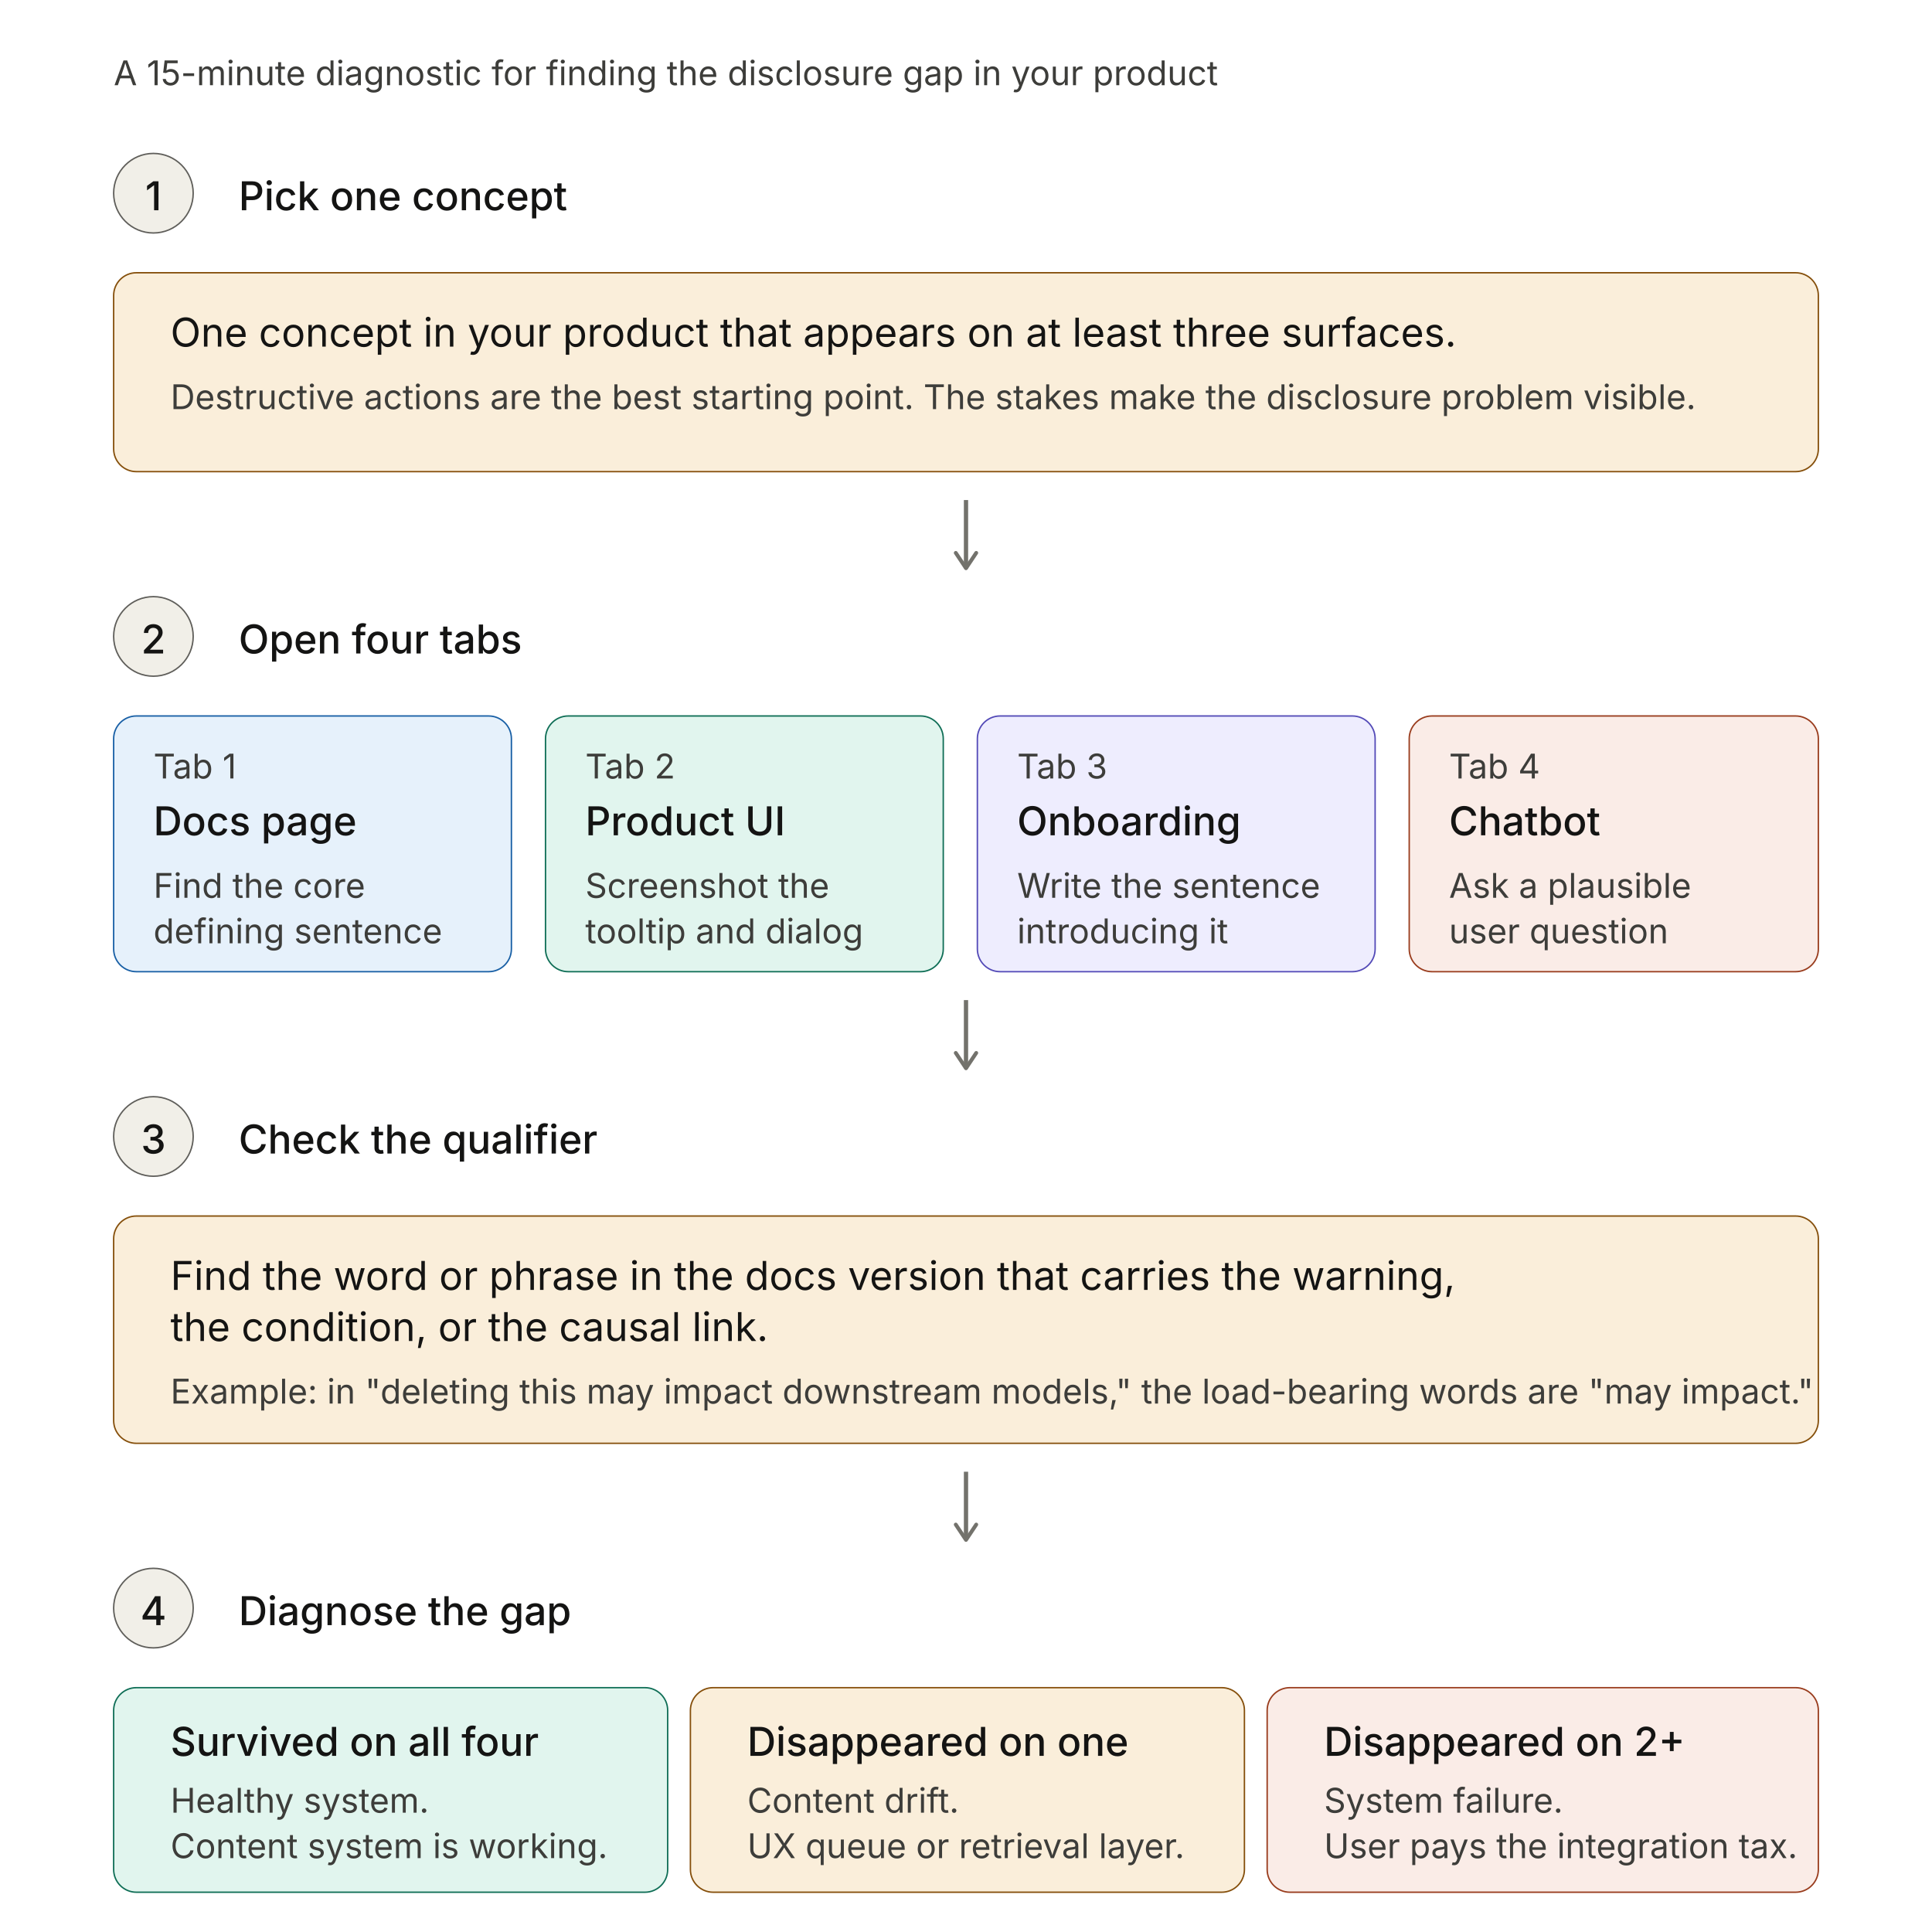
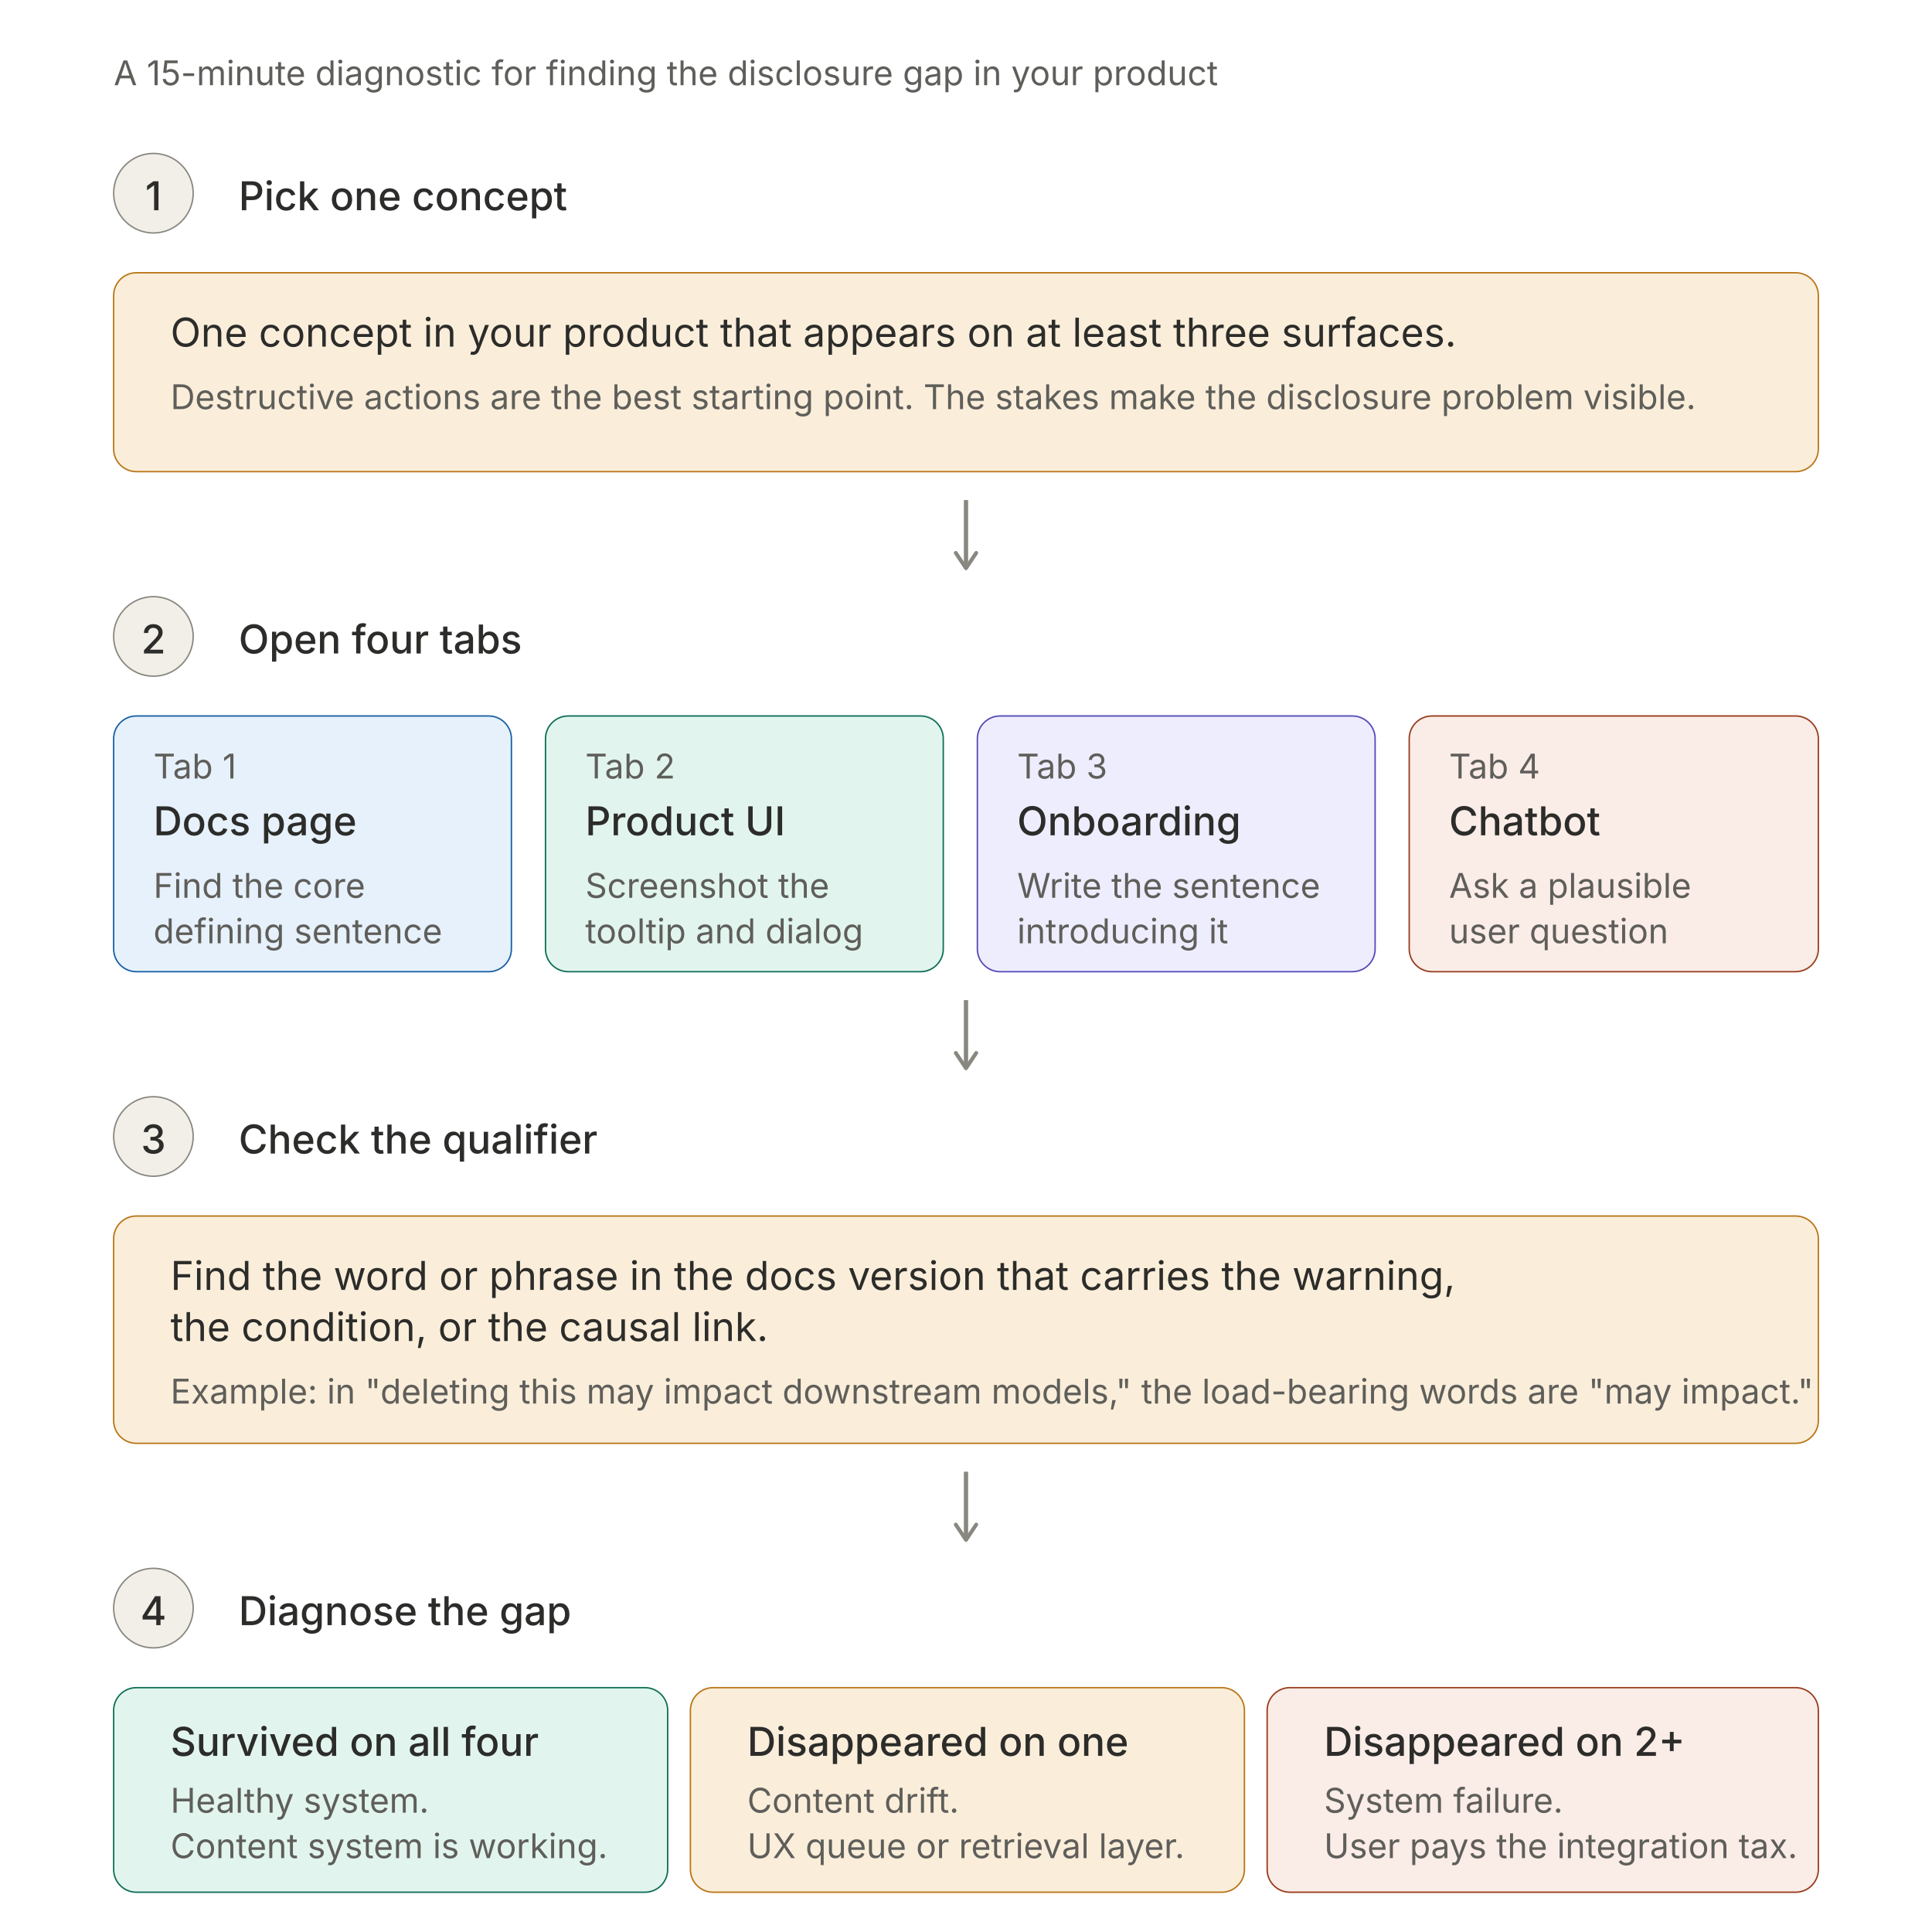
- <svg xmlns="http://www.w3.org/2000/svg" width="100%" viewBox="0 0 680 680" role="img" style="">
+ <svg xmlns="http://www.w3.org/2000/svg" width="100%" viewBox="0 0 680 680" role="img">
+   <style>
+ .t { font-family: system-ui, -apple-system, sans-serif; font-size: 14px; fill: #2C2C2A; }
+ .ts { font-family: system-ui, -apple-system, sans-serif; font-size: 12px; fill: #5F5E5A; }
+ .th { font-family: system-ui, -apple-system, sans-serif; font-size: 14px; font-weight: 500; fill: #2C2C2A; }
+ .c-gray rect { fill: #F1EFE8; stroke: #888780; }
+ .c-amber rect { fill: #FAEEDA; stroke: #BA7517; }
+ .c-blue rect { fill: #E6F1FB; stroke: #185FA5; }
+ .c-teal rect { fill: #E1F5EE; stroke: #0F6E56; }
+ .c-purple rect { fill: #EEEDFE; stroke: #534AB7; }
+ .c-coral rect { fill: #FAECE7; stroke: #993C1D; }
+ .c-amber .th, .c-amber .t, .c-amber .ts { fill: #633806; }
+ .c-blue .th, .c-blue .t, .c-blue .ts { fill: #0C447C; }
+ .c-teal .th, .c-teal .t, .c-teal .ts { fill: #085041; }
+ .c-purple .th, .c-purple .t, .c-purple .ts { fill: #3C3489; }
+ .c-coral .th, .c-coral .t, .c-coral .ts { fill: #712B13; }
+ @media (prefers-color-scheme: dark) {
+ .t { fill: #D3D1C7; }
+ .ts { fill: #B4B2A9; }
+ .th { fill: #D3D1C7; }
+ .c-gray rect { fill: #2C2C2A; stroke: #B4B2A9; }
+ .c-amber rect { fill: #633806; stroke: #FAC775; }
+ .c-blue rect { fill: #0C447C; stroke: #B5D4F4; }
+ .c-teal rect { fill: #085041; stroke: #9FE1CB; }
+ .c-purple rect { fill: #3C3489; stroke: #CECBF6; }
+ .c-coral rect { fill: #712B13; stroke: #F5C4B3; }
+ .c-amber .th, .c-amber .t, .c-amber .ts { fill: #FAEEDA; }
+ .c-blue .th, .c-blue .t, .c-blue .ts { fill: #E6F1FB; }
+ .c-teal .th, .c-teal .t, .c-teal .ts { fill: #E1F5EE; }
+ .c-purple .th, .c-purple .t, .c-purple .ts { fill: #EEEDFE; }
+ .c-coral .th, .c-coral .t, .c-coral .ts { fill: #FAECE7; }
+ }
+ </style>
  <defs>
    <marker id="arrow" viewBox="0 0 10 10" refX="8" refY="5" markerWidth="6" markerHeight="6" orient="auto-start-reverse">
-       <path d="M2 1L8 5L2 9" fill="none" stroke="context-stroke" stroke-width="1.5" stroke-linecap="round" stroke-linejoin="round" />
+       <path d="M2 1L8 5L2 9" fill="none" stroke="#888780" stroke-width="1.5" stroke-linecap="round" stroke-linejoin="round" />
    </marker>
  </defs>
-   <text x="40" y="30" style="fill:rgb(61, 61, 58);stroke:none;color:rgb(0, 0, 0);stroke-width:1px;stroke-linecap:butt;stroke-linejoin:miter;opacity:1;font-family:&quot;Anthropic Sans&quot;, -apple-system, BlinkMacSystemFont, &quot;Segoe UI&quot;, sans-serif;font-size:12px;font-weight:400;text-anchor:start;dominant-baseline:auto">A 15-minute diagnostic for finding the disclosure gap in your product</text>
-   <g style="fill:rgb(0, 0, 0);stroke:none;color:rgb(0, 0, 0);stroke-width:1px;stroke-linecap:butt;stroke-linejoin:miter;opacity:1;font-family:&quot;Anthropic Sans&quot;, -apple-system, BlinkMacSystemFont, &quot;Segoe UI&quot;, sans-serif;font-size:16px;font-weight:400;text-anchor:start;dominant-baseline:auto">
-     <rect x="40" y="54" width="28" height="28" rx="14" stroke-width="0.5" style="fill:rgb(241, 239, 232);stroke:rgb(95, 94, 90);color:rgb(0, 0, 0);stroke-width:0.5px;stroke-linecap:butt;stroke-linejoin:miter;opacity:1;font-family:&quot;Anthropic Sans&quot;, -apple-system, BlinkMacSystemFont, &quot;Segoe UI&quot;, sans-serif;font-size:16px;font-weight:400;text-anchor:start;dominant-baseline:auto" />
+   <text class="ts" x="40" y="30">A 15-minute diagnostic for finding the disclosure gap in your product</text>
+   <g class="c-gray">
+     <rect x="40" y="54" width="28" height="28" rx="14" stroke-width="0.5" />
  </g>
-   <text x="54" y="74" text-anchor="middle" style="fill:rgb(20, 20, 19);stroke:none;color:rgb(0, 0, 0);stroke-width:1px;stroke-linecap:butt;stroke-linejoin:miter;opacity:1;font-family:&quot;Anthropic Sans&quot;, -apple-system, BlinkMacSystemFont, &quot;Segoe UI&quot;, sans-serif;font-size:14px;font-weight:500;text-anchor:middle;dominant-baseline:auto">1</text>
-   <text x="84" y="74" style="fill:rgb(20, 20, 19);stroke:none;color:rgb(0, 0, 0);stroke-width:1px;stroke-linecap:butt;stroke-linejoin:miter;opacity:1;font-family:&quot;Anthropic Sans&quot;, -apple-system, BlinkMacSystemFont, &quot;Segoe UI&quot;, sans-serif;font-size:14px;font-weight:500;text-anchor:start;dominant-baseline:auto">Pick one concept</text>
-   <g style="fill:rgb(0, 0, 0);stroke:none;color:rgb(0, 0, 0);stroke-width:1px;stroke-linecap:butt;stroke-linejoin:miter;opacity:1;font-family:&quot;Anthropic Sans&quot;, -apple-system, BlinkMacSystemFont, &quot;Segoe UI&quot;, sans-serif;font-size:16px;font-weight:400;text-anchor:start;dominant-baseline:auto">
-     <rect x="40" y="96" width="600" height="70" rx="8" stroke-width="0.5" style="fill:rgb(250, 238, 218);stroke:rgb(133, 79, 11);color:rgb(0, 0, 0);stroke-width:0.5px;stroke-linecap:butt;stroke-linejoin:miter;opacity:1;font-family:&quot;Anthropic Sans&quot;, -apple-system, BlinkMacSystemFont, &quot;Segoe UI&quot;, sans-serif;font-size:16px;font-weight:400;text-anchor:start;dominant-baseline:auto" />
+   <text class="th" x="54" y="74" text-anchor="middle">1</text>
+   <text class="th" x="84" y="74">Pick one concept</text>
+   <g class="c-amber">
+     <rect x="40" y="96" width="600" height="70" rx="8" stroke-width="0.5" />
  </g>
-   <text x="60" y="122" style="fill:rgb(20, 20, 19);stroke:none;color:rgb(0, 0, 0);stroke-width:1px;stroke-linecap:butt;stroke-linejoin:miter;opacity:1;font-family:&quot;Anthropic Sans&quot;, -apple-system, BlinkMacSystemFont, &quot;Segoe UI&quot;, sans-serif;font-size:14px;font-weight:400;text-anchor:start;dominant-baseline:auto">One concept in your product that appears on at least three surfaces.</text>
-   <text x="60" y="144" style="fill:rgb(61, 61, 58);stroke:none;color:rgb(0, 0, 0);stroke-width:1px;stroke-linecap:butt;stroke-linejoin:miter;opacity:1;font-family:&quot;Anthropic Sans&quot;, -apple-system, BlinkMacSystemFont, &quot;Segoe UI&quot;, sans-serif;font-size:12px;font-weight:400;text-anchor:start;dominant-baseline:auto">Destructive actions are the best starting point. The stakes make the disclosure problem visible.</text>
-   <line x1="340" y1="176" x2="340" y2="200" marker-end="url(#arrow)" style="fill:none;stroke:rgb(115, 114, 108);color:rgb(0, 0, 0);stroke-width:1.5px;stroke-linecap:butt;stroke-linejoin:miter;opacity:1;font-family:&quot;Anthropic Sans&quot;, -apple-system, BlinkMacSystemFont, &quot;Segoe UI&quot;, sans-serif;font-size:16px;font-weight:400;text-anchor:start;dominant-baseline:auto" />
-   <g style="fill:rgb(0, 0, 0);stroke:none;color:rgb(0, 0, 0);stroke-width:1px;stroke-linecap:butt;stroke-linejoin:miter;opacity:1;font-family:&quot;Anthropic Sans&quot;, -apple-system, BlinkMacSystemFont, &quot;Segoe UI&quot;, sans-serif;font-size:16px;font-weight:400;text-anchor:start;dominant-baseline:auto">
-     <rect x="40" y="210" width="28" height="28" rx="14" stroke-width="0.5" style="fill:rgb(241, 239, 232);stroke:rgb(95, 94, 90);color:rgb(0, 0, 0);stroke-width:0.5px;stroke-linecap:butt;stroke-linejoin:miter;opacity:1;font-family:&quot;Anthropic Sans&quot;, -apple-system, BlinkMacSystemFont, &quot;Segoe UI&quot;, sans-serif;font-size:16px;font-weight:400;text-anchor:start;dominant-baseline:auto" />
+   <text class="t" x="60" y="122">One concept in your product that appears on at least three surfaces.</text>
+   <text class="ts" x="60" y="144">Destructive actions are the best starting point. The stakes make the disclosure problem visible.</text>
+   <line x1="340" y1="176" x2="340" y2="200" stroke="#888780" stroke-width="1.5" marker-end="url(#arrow)" />
+   <g class="c-gray">
+     <rect x="40" y="210" width="28" height="28" rx="14" stroke-width="0.5" />
  </g>
-   <text x="54" y="230" text-anchor="middle" style="fill:rgb(20, 20, 19);stroke:none;color:rgb(0, 0, 0);stroke-width:1px;stroke-linecap:butt;stroke-linejoin:miter;opacity:1;font-family:&quot;Anthropic Sans&quot;, -apple-system, BlinkMacSystemFont, &quot;Segoe UI&quot;, sans-serif;font-size:14px;font-weight:500;text-anchor:middle;dominant-baseline:auto">2</text>
-   <text x="84" y="230" style="fill:rgb(20, 20, 19);stroke:none;color:rgb(0, 0, 0);stroke-width:1px;stroke-linecap:butt;stroke-linejoin:miter;opacity:1;font-family:&quot;Anthropic Sans&quot;, -apple-system, BlinkMacSystemFont, &quot;Segoe UI&quot;, sans-serif;font-size:14px;font-weight:500;text-anchor:start;dominant-baseline:auto">Open four tabs</text>
-   <g style="fill:rgb(0, 0, 0);stroke:none;color:rgb(0, 0, 0);stroke-width:1px;stroke-linecap:butt;stroke-linejoin:miter;opacity:1;font-family:&quot;Anthropic Sans&quot;, -apple-system, BlinkMacSystemFont, &quot;Segoe UI&quot;, sans-serif;font-size:16px;font-weight:400;text-anchor:start;dominant-baseline:auto">
-     <rect x="40" y="252" width="140" height="90" rx="8" stroke-width="0.5" style="fill:rgb(230, 241, 251);stroke:rgb(24, 95, 165);color:rgb(0, 0, 0);stroke-width:0.5px;stroke-linecap:butt;stroke-linejoin:miter;opacity:1;font-family:&quot;Anthropic Sans&quot;, -apple-system, BlinkMacSystemFont, &quot;Segoe UI&quot;, sans-serif;font-size:16px;font-weight:400;text-anchor:start;dominant-baseline:auto" />
+   <text class="th" x="54" y="230" text-anchor="middle">2</text>
+   <text class="th" x="84" y="230">Open four tabs</text>
+   <g class="c-blue">
+     <rect x="40" y="252" width="140" height="90" rx="8" stroke-width="0.5" />
  </g>
-   <text x="54" y="274" style="fill:rgb(61, 61, 58);stroke:none;color:rgb(0, 0, 0);stroke-width:1px;stroke-linecap:butt;stroke-linejoin:miter;opacity:1;font-family:&quot;Anthropic Sans&quot;, -apple-system, BlinkMacSystemFont, &quot;Segoe UI&quot;, sans-serif;font-size:12px;font-weight:400;text-anchor:start;dominant-baseline:auto">Tab 1</text>
-   <text x="54" y="294" style="fill:rgb(20, 20, 19);stroke:none;color:rgb(0, 0, 0);stroke-width:1px;stroke-linecap:butt;stroke-linejoin:miter;opacity:1;font-family:&quot;Anthropic Sans&quot;, -apple-system, BlinkMacSystemFont, &quot;Segoe UI&quot;, sans-serif;font-size:14px;font-weight:500;text-anchor:start;dominant-baseline:auto">Docs page</text>
-   <text x="54" y="316" style="fill:rgb(61, 61, 58);stroke:none;color:rgb(0, 0, 0);stroke-width:1px;stroke-linecap:butt;stroke-linejoin:miter;opacity:1;font-family:&quot;Anthropic Sans&quot;, -apple-system, BlinkMacSystemFont, &quot;Segoe UI&quot;, sans-serif;font-size:12px;font-weight:400;text-anchor:start;dominant-baseline:auto">Find the core</text>
-   <text x="54" y="332" style="fill:rgb(61, 61, 58);stroke:none;color:rgb(0, 0, 0);stroke-width:1px;stroke-linecap:butt;stroke-linejoin:miter;opacity:1;font-family:&quot;Anthropic Sans&quot;, -apple-system, BlinkMacSystemFont, &quot;Segoe UI&quot;, sans-serif;font-size:12px;font-weight:400;text-anchor:start;dominant-baseline:auto">defining sentence</text>
-   <g style="fill:rgb(0, 0, 0);stroke:none;color:rgb(0, 0, 0);stroke-width:1px;stroke-linecap:butt;stroke-linejoin:miter;opacity:1;font-family:&quot;Anthropic Sans&quot;, -apple-system, BlinkMacSystemFont, &quot;Segoe UI&quot;, sans-serif;font-size:16px;font-weight:400;text-anchor:start;dominant-baseline:auto">
-     <rect x="192" y="252" width="140" height="90" rx="8" stroke-width="0.5" style="fill:rgb(225, 245, 238);stroke:rgb(15, 110, 86);color:rgb(0, 0, 0);stroke-width:0.5px;stroke-linecap:butt;stroke-linejoin:miter;opacity:1;font-family:&quot;Anthropic Sans&quot;, -apple-system, BlinkMacSystemFont, &quot;Segoe UI&quot;, sans-serif;font-size:16px;font-weight:400;text-anchor:start;dominant-baseline:auto" />
+   <text class="ts" x="54" y="274">Tab 1</text>
+   <text class="th" x="54" y="294">Docs page</text>
+   <text class="ts" x="54" y="316">Find the core</text>
+   <text class="ts" x="54" y="332">defining sentence</text>
+   <g class="c-teal">
+     <rect x="192" y="252" width="140" height="90" rx="8" stroke-width="0.5" />
  </g>
-   <text x="206" y="274" style="fill:rgb(61, 61, 58);stroke:none;color:rgb(0, 0, 0);stroke-width:1px;stroke-linecap:butt;stroke-linejoin:miter;opacity:1;font-family:&quot;Anthropic Sans&quot;, -apple-system, BlinkMacSystemFont, &quot;Segoe UI&quot;, sans-serif;font-size:12px;font-weight:400;text-anchor:start;dominant-baseline:auto">Tab 2</text>
-   <text x="206" y="294" style="fill:rgb(20, 20, 19);stroke:none;color:rgb(0, 0, 0);stroke-width:1px;stroke-linecap:butt;stroke-linejoin:miter;opacity:1;font-family:&quot;Anthropic Sans&quot;, -apple-system, BlinkMacSystemFont, &quot;Segoe UI&quot;, sans-serif;font-size:14px;font-weight:500;text-anchor:start;dominant-baseline:auto">Product UI</text>
-   <text x="206" y="316" style="fill:rgb(61, 61, 58);stroke:none;color:rgb(0, 0, 0);stroke-width:1px;stroke-linecap:butt;stroke-linejoin:miter;opacity:1;font-family:&quot;Anthropic Sans&quot;, -apple-system, BlinkMacSystemFont, &quot;Segoe UI&quot;, sans-serif;font-size:12px;font-weight:400;text-anchor:start;dominant-baseline:auto">Screenshot the</text>
-   <text x="206" y="332" style="fill:rgb(61, 61, 58);stroke:none;color:rgb(0, 0, 0);stroke-width:1px;stroke-linecap:butt;stroke-linejoin:miter;opacity:1;font-family:&quot;Anthropic Sans&quot;, -apple-system, BlinkMacSystemFont, &quot;Segoe UI&quot;, sans-serif;font-size:12px;font-weight:400;text-anchor:start;dominant-baseline:auto">tooltip and dialog</text>
-   <g style="fill:rgb(0, 0, 0);stroke:none;color:rgb(0, 0, 0);stroke-width:1px;stroke-linecap:butt;stroke-linejoin:miter;opacity:1;font-family:&quot;Anthropic Sans&quot;, -apple-system, BlinkMacSystemFont, &quot;Segoe UI&quot;, sans-serif;font-size:16px;font-weight:400;text-anchor:start;dominant-baseline:auto">
-     <rect x="344" y="252" width="140" height="90" rx="8" stroke-width="0.5" style="fill:rgb(238, 237, 254);stroke:rgb(83, 74, 183);color:rgb(0, 0, 0);stroke-width:0.5px;stroke-linecap:butt;stroke-linejoin:miter;opacity:1;font-family:&quot;Anthropic Sans&quot;, -apple-system, BlinkMacSystemFont, &quot;Segoe UI&quot;, sans-serif;font-size:16px;font-weight:400;text-anchor:start;dominant-baseline:auto" />
+   <text class="ts" x="206" y="274">Tab 2</text>
+   <text class="th" x="206" y="294">Product UI</text>
+   <text class="ts" x="206" y="316">Screenshot the</text>
+   <text class="ts" x="206" y="332">tooltip and dialog</text>
+   <g class="c-purple">
+     <rect x="344" y="252" width="140" height="90" rx="8" stroke-width="0.5" />
  </g>
-   <text x="358" y="274" style="fill:rgb(61, 61, 58);stroke:none;color:rgb(0, 0, 0);stroke-width:1px;stroke-linecap:butt;stroke-linejoin:miter;opacity:1;font-family:&quot;Anthropic Sans&quot;, -apple-system, BlinkMacSystemFont, &quot;Segoe UI&quot;, sans-serif;font-size:12px;font-weight:400;text-anchor:start;dominant-baseline:auto">Tab 3</text>
-   <text x="358" y="294" style="fill:rgb(20, 20, 19);stroke:none;color:rgb(0, 0, 0);stroke-width:1px;stroke-linecap:butt;stroke-linejoin:miter;opacity:1;font-family:&quot;Anthropic Sans&quot;, -apple-system, BlinkMacSystemFont, &quot;Segoe UI&quot;, sans-serif;font-size:14px;font-weight:500;text-anchor:start;dominant-baseline:auto">Onboarding</text>
-   <text x="358" y="316" style="fill:rgb(61, 61, 58);stroke:none;color:rgb(0, 0, 0);stroke-width:1px;stroke-linecap:butt;stroke-linejoin:miter;opacity:1;font-family:&quot;Anthropic Sans&quot;, -apple-system, BlinkMacSystemFont, &quot;Segoe UI&quot;, sans-serif;font-size:12px;font-weight:400;text-anchor:start;dominant-baseline:auto">Write the sentence</text>
-   <text x="358" y="332" style="fill:rgb(61, 61, 58);stroke:none;color:rgb(0, 0, 0);stroke-width:1px;stroke-linecap:butt;stroke-linejoin:miter;opacity:1;font-family:&quot;Anthropic Sans&quot;, -apple-system, BlinkMacSystemFont, &quot;Segoe UI&quot;, sans-serif;font-size:12px;font-weight:400;text-anchor:start;dominant-baseline:auto">introducing it</text>
-   <g style="fill:rgb(0, 0, 0);stroke:none;color:rgb(0, 0, 0);stroke-width:1px;stroke-linecap:butt;stroke-linejoin:miter;opacity:1;font-family:&quot;Anthropic Sans&quot;, -apple-system, BlinkMacSystemFont, &quot;Segoe UI&quot;, sans-serif;font-size:16px;font-weight:400;text-anchor:start;dominant-baseline:auto">
-     <rect x="496" y="252" width="144" height="90" rx="8" stroke-width="0.5" style="fill:rgb(250, 236, 231);stroke:rgb(153, 60, 29);color:rgb(0, 0, 0);stroke-width:0.5px;stroke-linecap:butt;stroke-linejoin:miter;opacity:1;font-family:&quot;Anthropic Sans&quot;, -apple-system, BlinkMacSystemFont, &quot;Segoe UI&quot;, sans-serif;font-size:16px;font-weight:400;text-anchor:start;dominant-baseline:auto" />
+   <text class="ts" x="358" y="274">Tab 3</text>
+   <text class="th" x="358" y="294">Onboarding</text>
+   <text class="ts" x="358" y="316">Write the sentence</text>
+   <text class="ts" x="358" y="332">introducing it</text>
+   <g class="c-coral">
+     <rect x="496" y="252" width="144" height="90" rx="8" stroke-width="0.5" />
  </g>
-   <text x="510" y="274" style="fill:rgb(61, 61, 58);stroke:none;color:rgb(0, 0, 0);stroke-width:1px;stroke-linecap:butt;stroke-linejoin:miter;opacity:1;font-family:&quot;Anthropic Sans&quot;, -apple-system, BlinkMacSystemFont, &quot;Segoe UI&quot;, sans-serif;font-size:12px;font-weight:400;text-anchor:start;dominant-baseline:auto">Tab 4</text>
-   <text x="510" y="294" style="fill:rgb(20, 20, 19);stroke:none;color:rgb(0, 0, 0);stroke-width:1px;stroke-linecap:butt;stroke-linejoin:miter;opacity:1;font-family:&quot;Anthropic Sans&quot;, -apple-system, BlinkMacSystemFont, &quot;Segoe UI&quot;, sans-serif;font-size:14px;font-weight:500;text-anchor:start;dominant-baseline:auto">Chatbot</text>
-   <text x="510" y="316" style="fill:rgb(61, 61, 58);stroke:none;color:rgb(0, 0, 0);stroke-width:1px;stroke-linecap:butt;stroke-linejoin:miter;opacity:1;font-family:&quot;Anthropic Sans&quot;, -apple-system, BlinkMacSystemFont, &quot;Segoe UI&quot;, sans-serif;font-size:12px;font-weight:400;text-anchor:start;dominant-baseline:auto">Ask a plausible</text>
-   <text x="510" y="332" style="fill:rgb(61, 61, 58);stroke:none;color:rgb(0, 0, 0);stroke-width:1px;stroke-linecap:butt;stroke-linejoin:miter;opacity:1;font-family:&quot;Anthropic Sans&quot;, -apple-system, BlinkMacSystemFont, &quot;Segoe UI&quot;, sans-serif;font-size:12px;font-weight:400;text-anchor:start;dominant-baseline:auto">user question</text>
-   <line x1="340" y1="352" x2="340" y2="376" marker-end="url(#arrow)" style="fill:none;stroke:rgb(115, 114, 108);color:rgb(0, 0, 0);stroke-width:1.5px;stroke-linecap:butt;stroke-linejoin:miter;opacity:1;font-family:&quot;Anthropic Sans&quot;, -apple-system, BlinkMacSystemFont, &quot;Segoe UI&quot;, sans-serif;font-size:16px;font-weight:400;text-anchor:start;dominant-baseline:auto" />
-   <g style="fill:rgb(0, 0, 0);stroke:none;color:rgb(0, 0, 0);stroke-width:1px;stroke-linecap:butt;stroke-linejoin:miter;opacity:1;font-family:&quot;Anthropic Sans&quot;, -apple-system, BlinkMacSystemFont, &quot;Segoe UI&quot;, sans-serif;font-size:16px;font-weight:400;text-anchor:start;dominant-baseline:auto">
-     <rect x="40" y="386" width="28" height="28" rx="14" stroke-width="0.5" style="fill:rgb(241, 239, 232);stroke:rgb(95, 94, 90);color:rgb(0, 0, 0);stroke-width:0.5px;stroke-linecap:butt;stroke-linejoin:miter;opacity:1;font-family:&quot;Anthropic Sans&quot;, -apple-system, BlinkMacSystemFont, &quot;Segoe UI&quot;, sans-serif;font-size:16px;font-weight:400;text-anchor:start;dominant-baseline:auto" />
+   <text class="ts" x="510" y="274">Tab 4</text>
+   <text class="th" x="510" y="294">Chatbot</text>
+   <text class="ts" x="510" y="316">Ask a plausible</text>
+   <text class="ts" x="510" y="332">user question</text>
+   <line x1="340" y1="352" x2="340" y2="376" stroke="#888780" stroke-width="1.5" marker-end="url(#arrow)" />
+   <g class="c-gray">
+     <rect x="40" y="386" width="28" height="28" rx="14" stroke-width="0.5" />
  </g>
-   <text x="54" y="406" text-anchor="middle" style="fill:rgb(20, 20, 19);stroke:none;color:rgb(0, 0, 0);stroke-width:1px;stroke-linecap:butt;stroke-linejoin:miter;opacity:1;font-family:&quot;Anthropic Sans&quot;, -apple-system, BlinkMacSystemFont, &quot;Segoe UI&quot;, sans-serif;font-size:14px;font-weight:500;text-anchor:middle;dominant-baseline:auto">3</text>
-   <text x="84" y="406" style="fill:rgb(20, 20, 19);stroke:none;color:rgb(0, 0, 0);stroke-width:1px;stroke-linecap:butt;stroke-linejoin:miter;opacity:1;font-family:&quot;Anthropic Sans&quot;, -apple-system, BlinkMacSystemFont, &quot;Segoe UI&quot;, sans-serif;font-size:14px;font-weight:500;text-anchor:start;dominant-baseline:auto">Check the qualifier</text>
-   <g style="fill:rgb(0, 0, 0);stroke:none;color:rgb(0, 0, 0);stroke-width:1px;stroke-linecap:butt;stroke-linejoin:miter;opacity:1;font-family:&quot;Anthropic Sans&quot;, -apple-system, BlinkMacSystemFont, &quot;Segoe UI&quot;, sans-serif;font-size:16px;font-weight:400;text-anchor:start;dominant-baseline:auto">
-     <rect x="40" y="428" width="600" height="80" rx="8" stroke-width="0.5" style="fill:rgb(250, 238, 218);stroke:rgb(133, 79, 11);color:rgb(0, 0, 0);stroke-width:0.5px;stroke-linecap:butt;stroke-linejoin:miter;opacity:1;font-family:&quot;Anthropic Sans&quot;, -apple-system, BlinkMacSystemFont, &quot;Segoe UI&quot;, sans-serif;font-size:16px;font-weight:400;text-anchor:start;dominant-baseline:auto" />
+   <text class="th" x="54" y="406" text-anchor="middle">3</text>
+   <text class="th" x="84" y="406">Check the qualifier</text>
+   <g class="c-amber">
+     <rect x="40" y="428" width="600" height="80" rx="8" stroke-width="0.5" />
  </g>
-   <text x="60" y="454" style="fill:rgb(20, 20, 19);stroke:none;color:rgb(0, 0, 0);stroke-width:1px;stroke-linecap:butt;stroke-linejoin:miter;opacity:1;font-family:&quot;Anthropic Sans&quot;, -apple-system, BlinkMacSystemFont, &quot;Segoe UI&quot;, sans-serif;font-size:14px;font-weight:400;text-anchor:start;dominant-baseline:auto">Find the word or phrase in the docs version that carries the warning,</text>
-   <text x="60" y="472" style="fill:rgb(20, 20, 19);stroke:none;color:rgb(0, 0, 0);stroke-width:1px;stroke-linecap:butt;stroke-linejoin:miter;opacity:1;font-family:&quot;Anthropic Sans&quot;, -apple-system, BlinkMacSystemFont, &quot;Segoe UI&quot;, sans-serif;font-size:14px;font-weight:400;text-anchor:start;dominant-baseline:auto">the condition, or the causal link.</text>
-   <text x="60" y="494" style="fill:rgb(61, 61, 58);stroke:none;color:rgb(0, 0, 0);stroke-width:1px;stroke-linecap:butt;stroke-linejoin:miter;opacity:1;font-family:&quot;Anthropic Sans&quot;, -apple-system, BlinkMacSystemFont, &quot;Segoe UI&quot;, sans-serif;font-size:12px;font-weight:400;text-anchor:start;dominant-baseline:auto">Example: in "deleting this may impact downstream models," the load-bearing words are "may impact."</text>
-   <line x1="340" y1="518" x2="340" y2="542" marker-end="url(#arrow)" style="fill:none;stroke:rgb(115, 114, 108);color:rgb(0, 0, 0);stroke-width:1.5px;stroke-linecap:butt;stroke-linejoin:miter;opacity:1;font-family:&quot;Anthropic Sans&quot;, -apple-system, BlinkMacSystemFont, &quot;Segoe UI&quot;, sans-serif;font-size:16px;font-weight:400;text-anchor:start;dominant-baseline:auto" />
-   <g style="fill:rgb(0, 0, 0);stroke:none;color:rgb(0, 0, 0);stroke-width:1px;stroke-linecap:butt;stroke-linejoin:miter;opacity:1;font-family:&quot;Anthropic Sans&quot;, -apple-system, BlinkMacSystemFont, &quot;Segoe UI&quot;, sans-serif;font-size:16px;font-weight:400;text-anchor:start;dominant-baseline:auto">
-     <rect x="40" y="552" width="28" height="28" rx="14" stroke-width="0.5" style="fill:rgb(241, 239, 232);stroke:rgb(95, 94, 90);color:rgb(0, 0, 0);stroke-width:0.5px;stroke-linecap:butt;stroke-linejoin:miter;opacity:1;font-family:&quot;Anthropic Sans&quot;, -apple-system, BlinkMacSystemFont, &quot;Segoe UI&quot;, sans-serif;font-size:16px;font-weight:400;text-anchor:start;dominant-baseline:auto" />
+   <text class="t" x="60" y="454">Find the word or phrase in the docs version that carries the warning,</text>
+   <text class="t" x="60" y="472">the condition, or the causal link.</text>
+   <text class="ts" x="60" y="494">Example: in "deleting this may impact downstream models," the load-bearing words are "may impact."</text>
+   <line x1="340" y1="518" x2="340" y2="542" stroke="#888780" stroke-width="1.5" marker-end="url(#arrow)" />
+   <g class="c-gray">
+     <rect x="40" y="552" width="28" height="28" rx="14" stroke-width="0.5" />
  </g>
-   <text x="54" y="572" text-anchor="middle" style="fill:rgb(20, 20, 19);stroke:none;color:rgb(0, 0, 0);stroke-width:1px;stroke-linecap:butt;stroke-linejoin:miter;opacity:1;font-family:&quot;Anthropic Sans&quot;, -apple-system, BlinkMacSystemFont, &quot;Segoe UI&quot;, sans-serif;font-size:14px;font-weight:500;text-anchor:middle;dominant-baseline:auto">4</text>
-   <text x="84" y="572" style="fill:rgb(20, 20, 19);stroke:none;color:rgb(0, 0, 0);stroke-width:1px;stroke-linecap:butt;stroke-linejoin:miter;opacity:1;font-family:&quot;Anthropic Sans&quot;, -apple-system, BlinkMacSystemFont, &quot;Segoe UI&quot;, sans-serif;font-size:14px;font-weight:500;text-anchor:start;dominant-baseline:auto">Diagnose the gap</text>
-   <g style="fill:rgb(0, 0, 0);stroke:none;color:rgb(0, 0, 0);stroke-width:1px;stroke-linecap:butt;stroke-linejoin:miter;opacity:1;font-family:&quot;Anthropic Sans&quot;, -apple-system, BlinkMacSystemFont, &quot;Segoe UI&quot;, sans-serif;font-size:16px;font-weight:400;text-anchor:start;dominant-baseline:auto">
-     <rect x="40" y="594" width="195" height="72" rx="8" stroke-width="0.5" style="fill:rgb(225, 245, 238);stroke:rgb(15, 110, 86);color:rgb(0, 0, 0);stroke-width:0.5px;stroke-linecap:butt;stroke-linejoin:miter;opacity:1;font-family:&quot;Anthropic Sans&quot;, -apple-system, BlinkMacSystemFont, &quot;Segoe UI&quot;, sans-serif;font-size:16px;font-weight:400;text-anchor:start;dominant-baseline:auto" />
+   <text class="th" x="54" y="572" text-anchor="middle">4</text>
+   <text class="th" x="84" y="572">Diagnose the gap</text>
+   <g class="c-teal">
+     <rect x="40" y="594" width="195" height="72" rx="8" stroke-width="0.5" />
  </g>
-   <text x="60" y="618" style="fill:rgb(20, 20, 19);stroke:none;color:rgb(0, 0, 0);stroke-width:1px;stroke-linecap:butt;stroke-linejoin:miter;opacity:1;font-family:&quot;Anthropic Sans&quot;, -apple-system, BlinkMacSystemFont, &quot;Segoe UI&quot;, sans-serif;font-size:14px;font-weight:500;text-anchor:start;dominant-baseline:auto">Survived on all four</text>
-   <text x="60" y="638" style="fill:rgb(61, 61, 58);stroke:none;color:rgb(0, 0, 0);stroke-width:1px;stroke-linecap:butt;stroke-linejoin:miter;opacity:1;font-family:&quot;Anthropic Sans&quot;, -apple-system, BlinkMacSystemFont, &quot;Segoe UI&quot;, sans-serif;font-size:12px;font-weight:400;text-anchor:start;dominant-baseline:auto">Healthy system.</text>
-   <text x="60" y="654" style="fill:rgb(61, 61, 58);stroke:none;color:rgb(0, 0, 0);stroke-width:1px;stroke-linecap:butt;stroke-linejoin:miter;opacity:1;font-family:&quot;Anthropic Sans&quot;, -apple-system, BlinkMacSystemFont, &quot;Segoe UI&quot;, sans-serif;font-size:12px;font-weight:400;text-anchor:start;dominant-baseline:auto">Content system is working.</text>
-   <g style="fill:rgb(0, 0, 0);stroke:none;color:rgb(0, 0, 0);stroke-width:1px;stroke-linecap:butt;stroke-linejoin:miter;opacity:1;font-family:&quot;Anthropic Sans&quot;, -apple-system, BlinkMacSystemFont, &quot;Segoe UI&quot;, sans-serif;font-size:16px;font-weight:400;text-anchor:start;dominant-baseline:auto">
-     <rect x="243" y="594" width="195" height="72" rx="8" stroke-width="0.5" style="fill:rgb(250, 238, 218);stroke:rgb(133, 79, 11);color:rgb(0, 0, 0);stroke-width:0.5px;stroke-linecap:butt;stroke-linejoin:miter;opacity:1;font-family:&quot;Anthropic Sans&quot;, -apple-system, BlinkMacSystemFont, &quot;Segoe UI&quot;, sans-serif;font-size:16px;font-weight:400;text-anchor:start;dominant-baseline:auto" />
+   <text class="th" x="60" y="618">Survived on all four</text>
+   <text class="ts" x="60" y="638">Healthy system.</text>
+   <text class="ts" x="60" y="654">Content system is working.</text>
+   <g class="c-amber">
+     <rect x="243" y="594" width="195" height="72" rx="8" stroke-width="0.5" />
  </g>
-   <text x="263" y="618" style="fill:rgb(20, 20, 19);stroke:none;color:rgb(0, 0, 0);stroke-width:1px;stroke-linecap:butt;stroke-linejoin:miter;opacity:1;font-family:&quot;Anthropic Sans&quot;, -apple-system, BlinkMacSystemFont, &quot;Segoe UI&quot;, sans-serif;font-size:14px;font-weight:500;text-anchor:start;dominant-baseline:auto">Disappeared on one</text>
-   <text x="263" y="638" style="fill:rgb(61, 61, 58);stroke:none;color:rgb(0, 0, 0);stroke-width:1px;stroke-linecap:butt;stroke-linejoin:miter;opacity:1;font-family:&quot;Anthropic Sans&quot;, -apple-system, BlinkMacSystemFont, &quot;Segoe UI&quot;, sans-serif;font-size:12px;font-weight:400;text-anchor:start;dominant-baseline:auto">Content drift.</text>
-   <text x="263" y="654" style="fill:rgb(61, 61, 58);stroke:none;color:rgb(0, 0, 0);stroke-width:1px;stroke-linecap:butt;stroke-linejoin:miter;opacity:1;font-family:&quot;Anthropic Sans&quot;, -apple-system, BlinkMacSystemFont, &quot;Segoe UI&quot;, sans-serif;font-size:12px;font-weight:400;text-anchor:start;dominant-baseline:auto">UX queue or retrieval layer.</text>
-   <g style="fill:rgb(0, 0, 0);stroke:none;color:rgb(0, 0, 0);stroke-width:1px;stroke-linecap:butt;stroke-linejoin:miter;opacity:1;font-family:&quot;Anthropic Sans&quot;, -apple-system, BlinkMacSystemFont, &quot;Segoe UI&quot;, sans-serif;font-size:16px;font-weight:400;text-anchor:start;dominant-baseline:auto">
-     <rect x="446" y="594" width="194" height="72" rx="8" stroke-width="0.5" style="fill:rgb(250, 236, 231);stroke:rgb(153, 60, 29);color:rgb(0, 0, 0);stroke-width:0.5px;stroke-linecap:butt;stroke-linejoin:miter;opacity:1;font-family:&quot;Anthropic Sans&quot;, -apple-system, BlinkMacSystemFont, &quot;Segoe UI&quot;, sans-serif;font-size:16px;font-weight:400;text-anchor:start;dominant-baseline:auto" />
+   <text class="th" x="263" y="618">Disappeared on one</text>
+   <text class="ts" x="263" y="638">Content drift.</text>
+   <text class="ts" x="263" y="654">UX queue or retrieval layer.</text>
+   <g class="c-coral">
+     <rect x="446" y="594" width="194" height="72" rx="8" stroke-width="0.5" />
  </g>
-   <text x="466" y="618" style="fill:rgb(20, 20, 19);stroke:none;color:rgb(0, 0, 0);stroke-width:1px;stroke-linecap:butt;stroke-linejoin:miter;opacity:1;font-family:&quot;Anthropic Sans&quot;, -apple-system, BlinkMacSystemFont, &quot;Segoe UI&quot;, sans-serif;font-size:14px;font-weight:500;text-anchor:start;dominant-baseline:auto">Disappeared on 2+</text>
-   <text x="466" y="638" style="fill:rgb(61, 61, 58);stroke:none;color:rgb(0, 0, 0);stroke-width:1px;stroke-linecap:butt;stroke-linejoin:miter;opacity:1;font-family:&quot;Anthropic Sans&quot;, -apple-system, BlinkMacSystemFont, &quot;Segoe UI&quot;, sans-serif;font-size:12px;font-weight:400;text-anchor:start;dominant-baseline:auto">System failure.</text>
-   <text x="466" y="654" style="fill:rgb(61, 61, 58);stroke:none;color:rgb(0, 0, 0);stroke-width:1px;stroke-linecap:butt;stroke-linejoin:miter;opacity:1;font-family:&quot;Anthropic Sans&quot;, -apple-system, BlinkMacSystemFont, &quot;Segoe UI&quot;, sans-serif;font-size:12px;font-weight:400;text-anchor:start;dominant-baseline:auto">User pays the integration tax.</text>
+   <text class="th" x="466" y="618">Disappeared on 2+</text>
+   <text class="ts" x="466" y="638">System failure.</text>
+   <text class="ts" x="466" y="654">User pays the integration tax.</text>
</svg>
